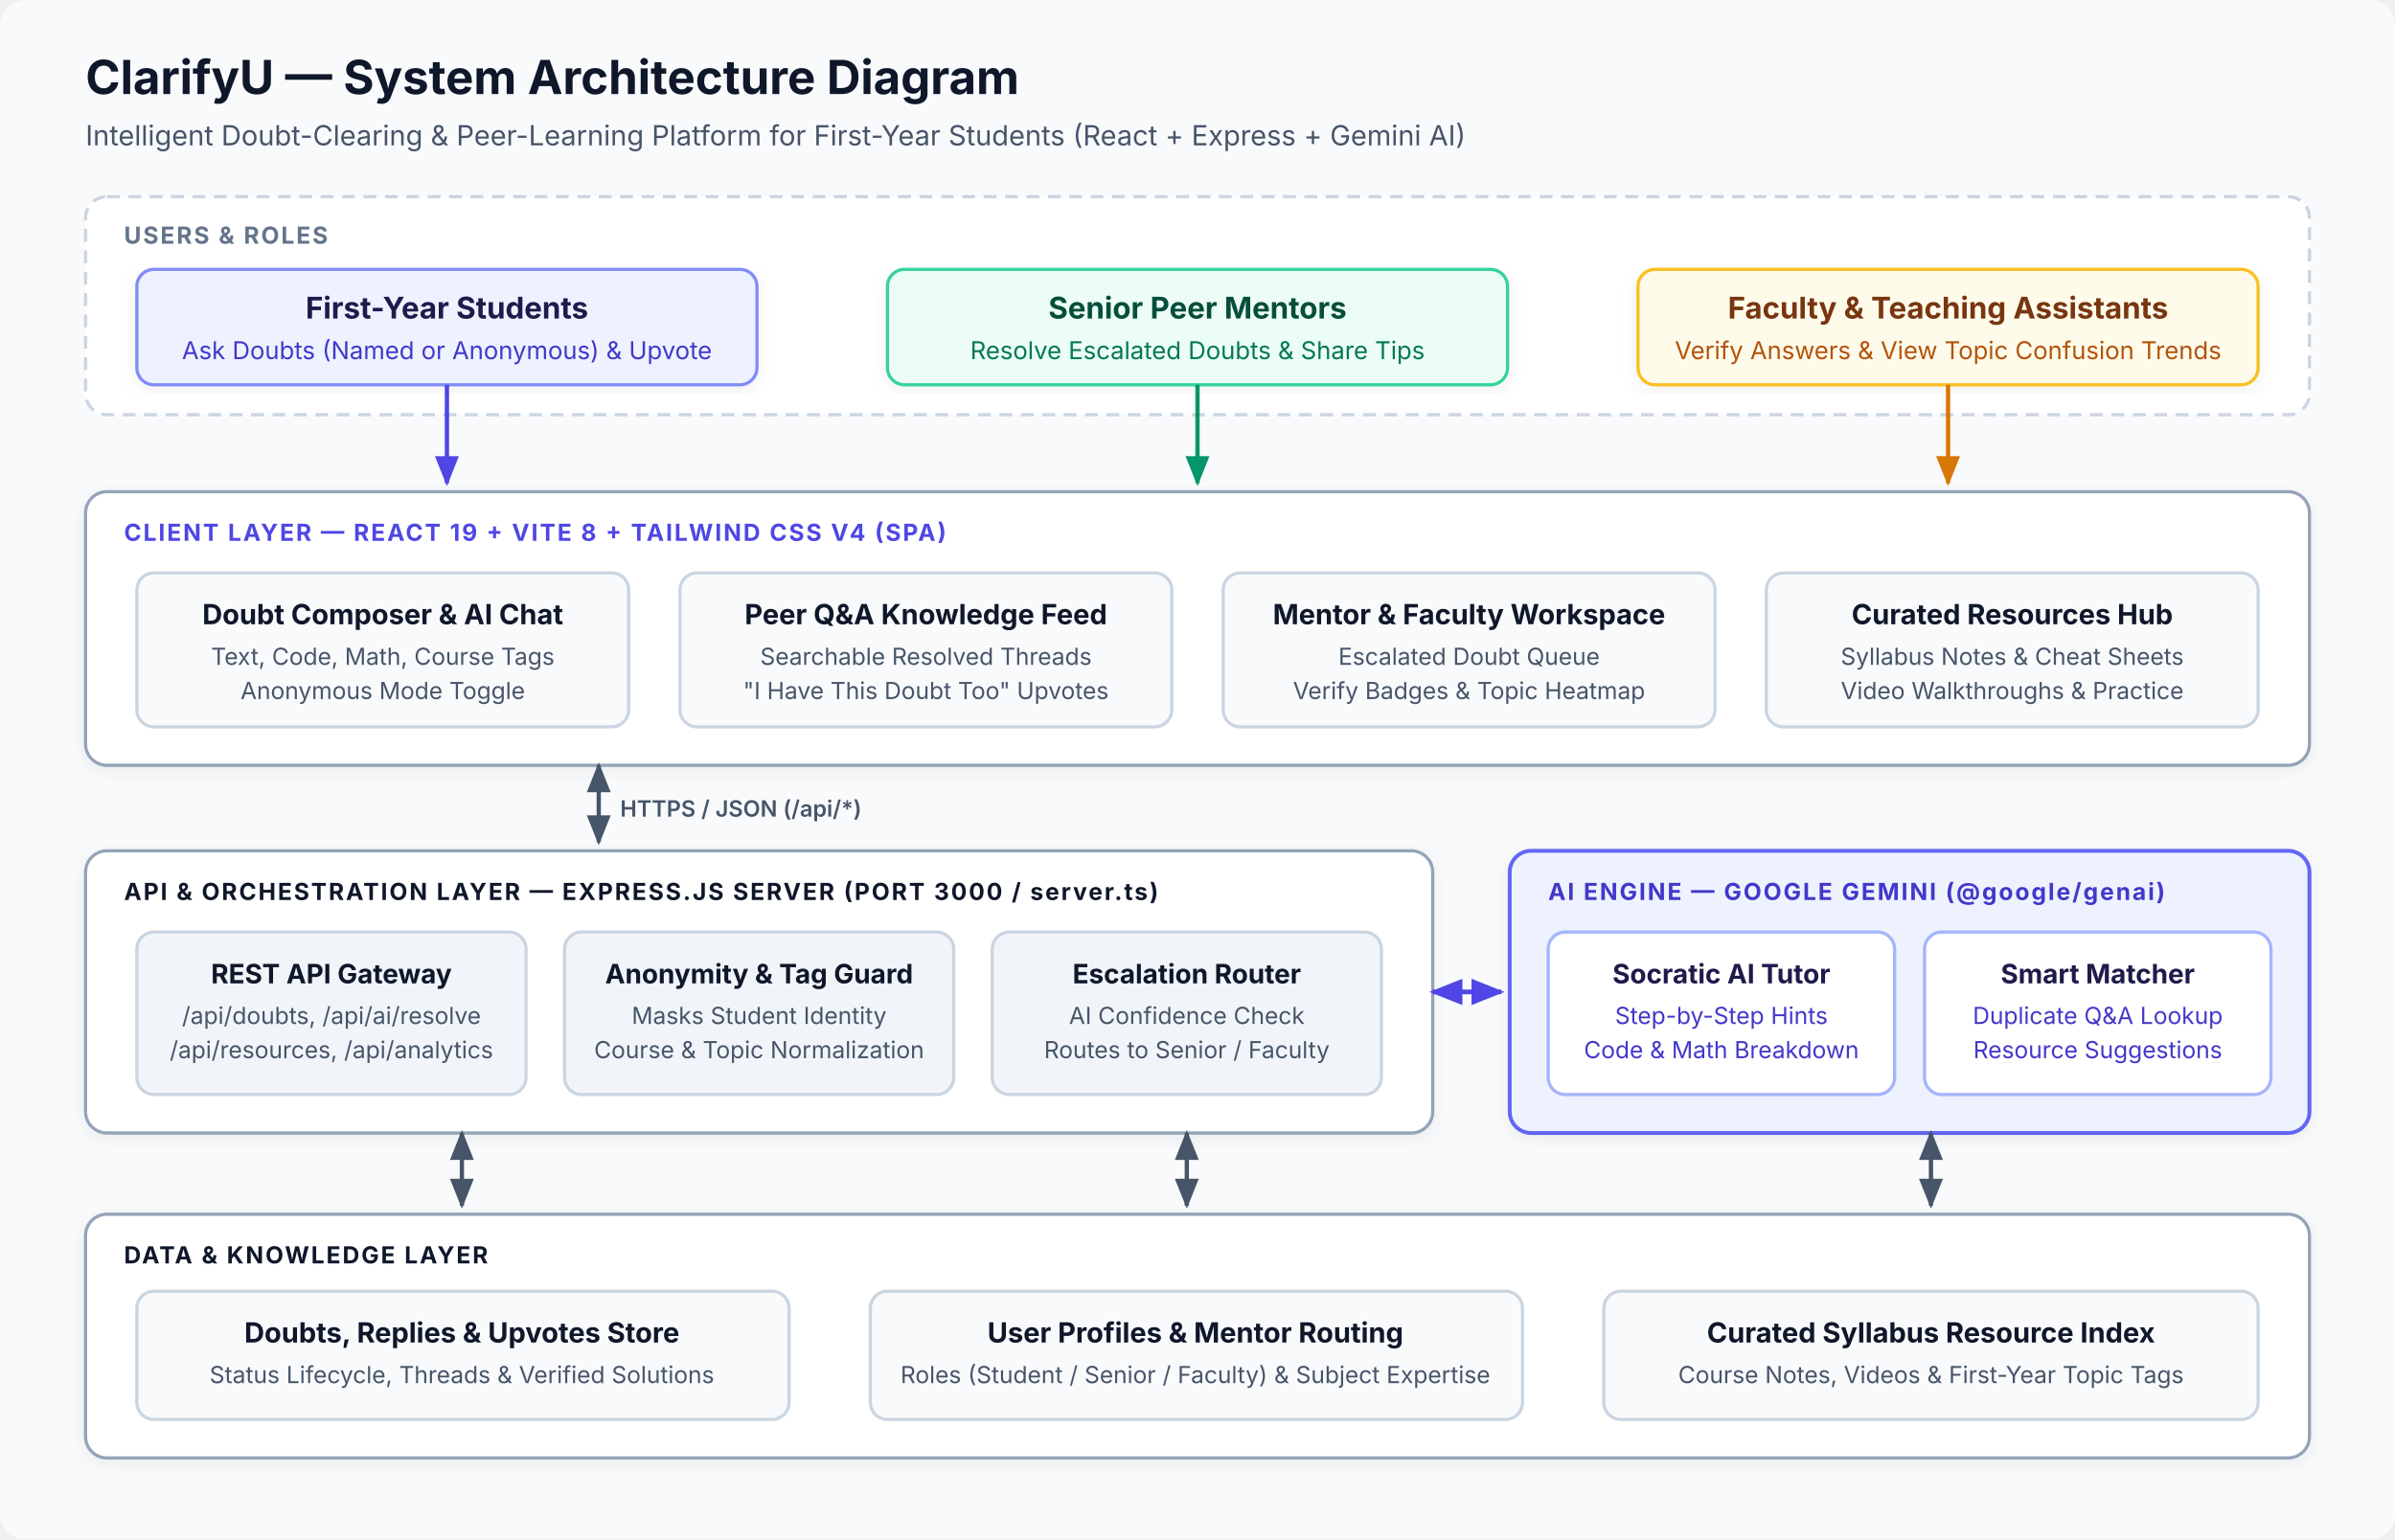
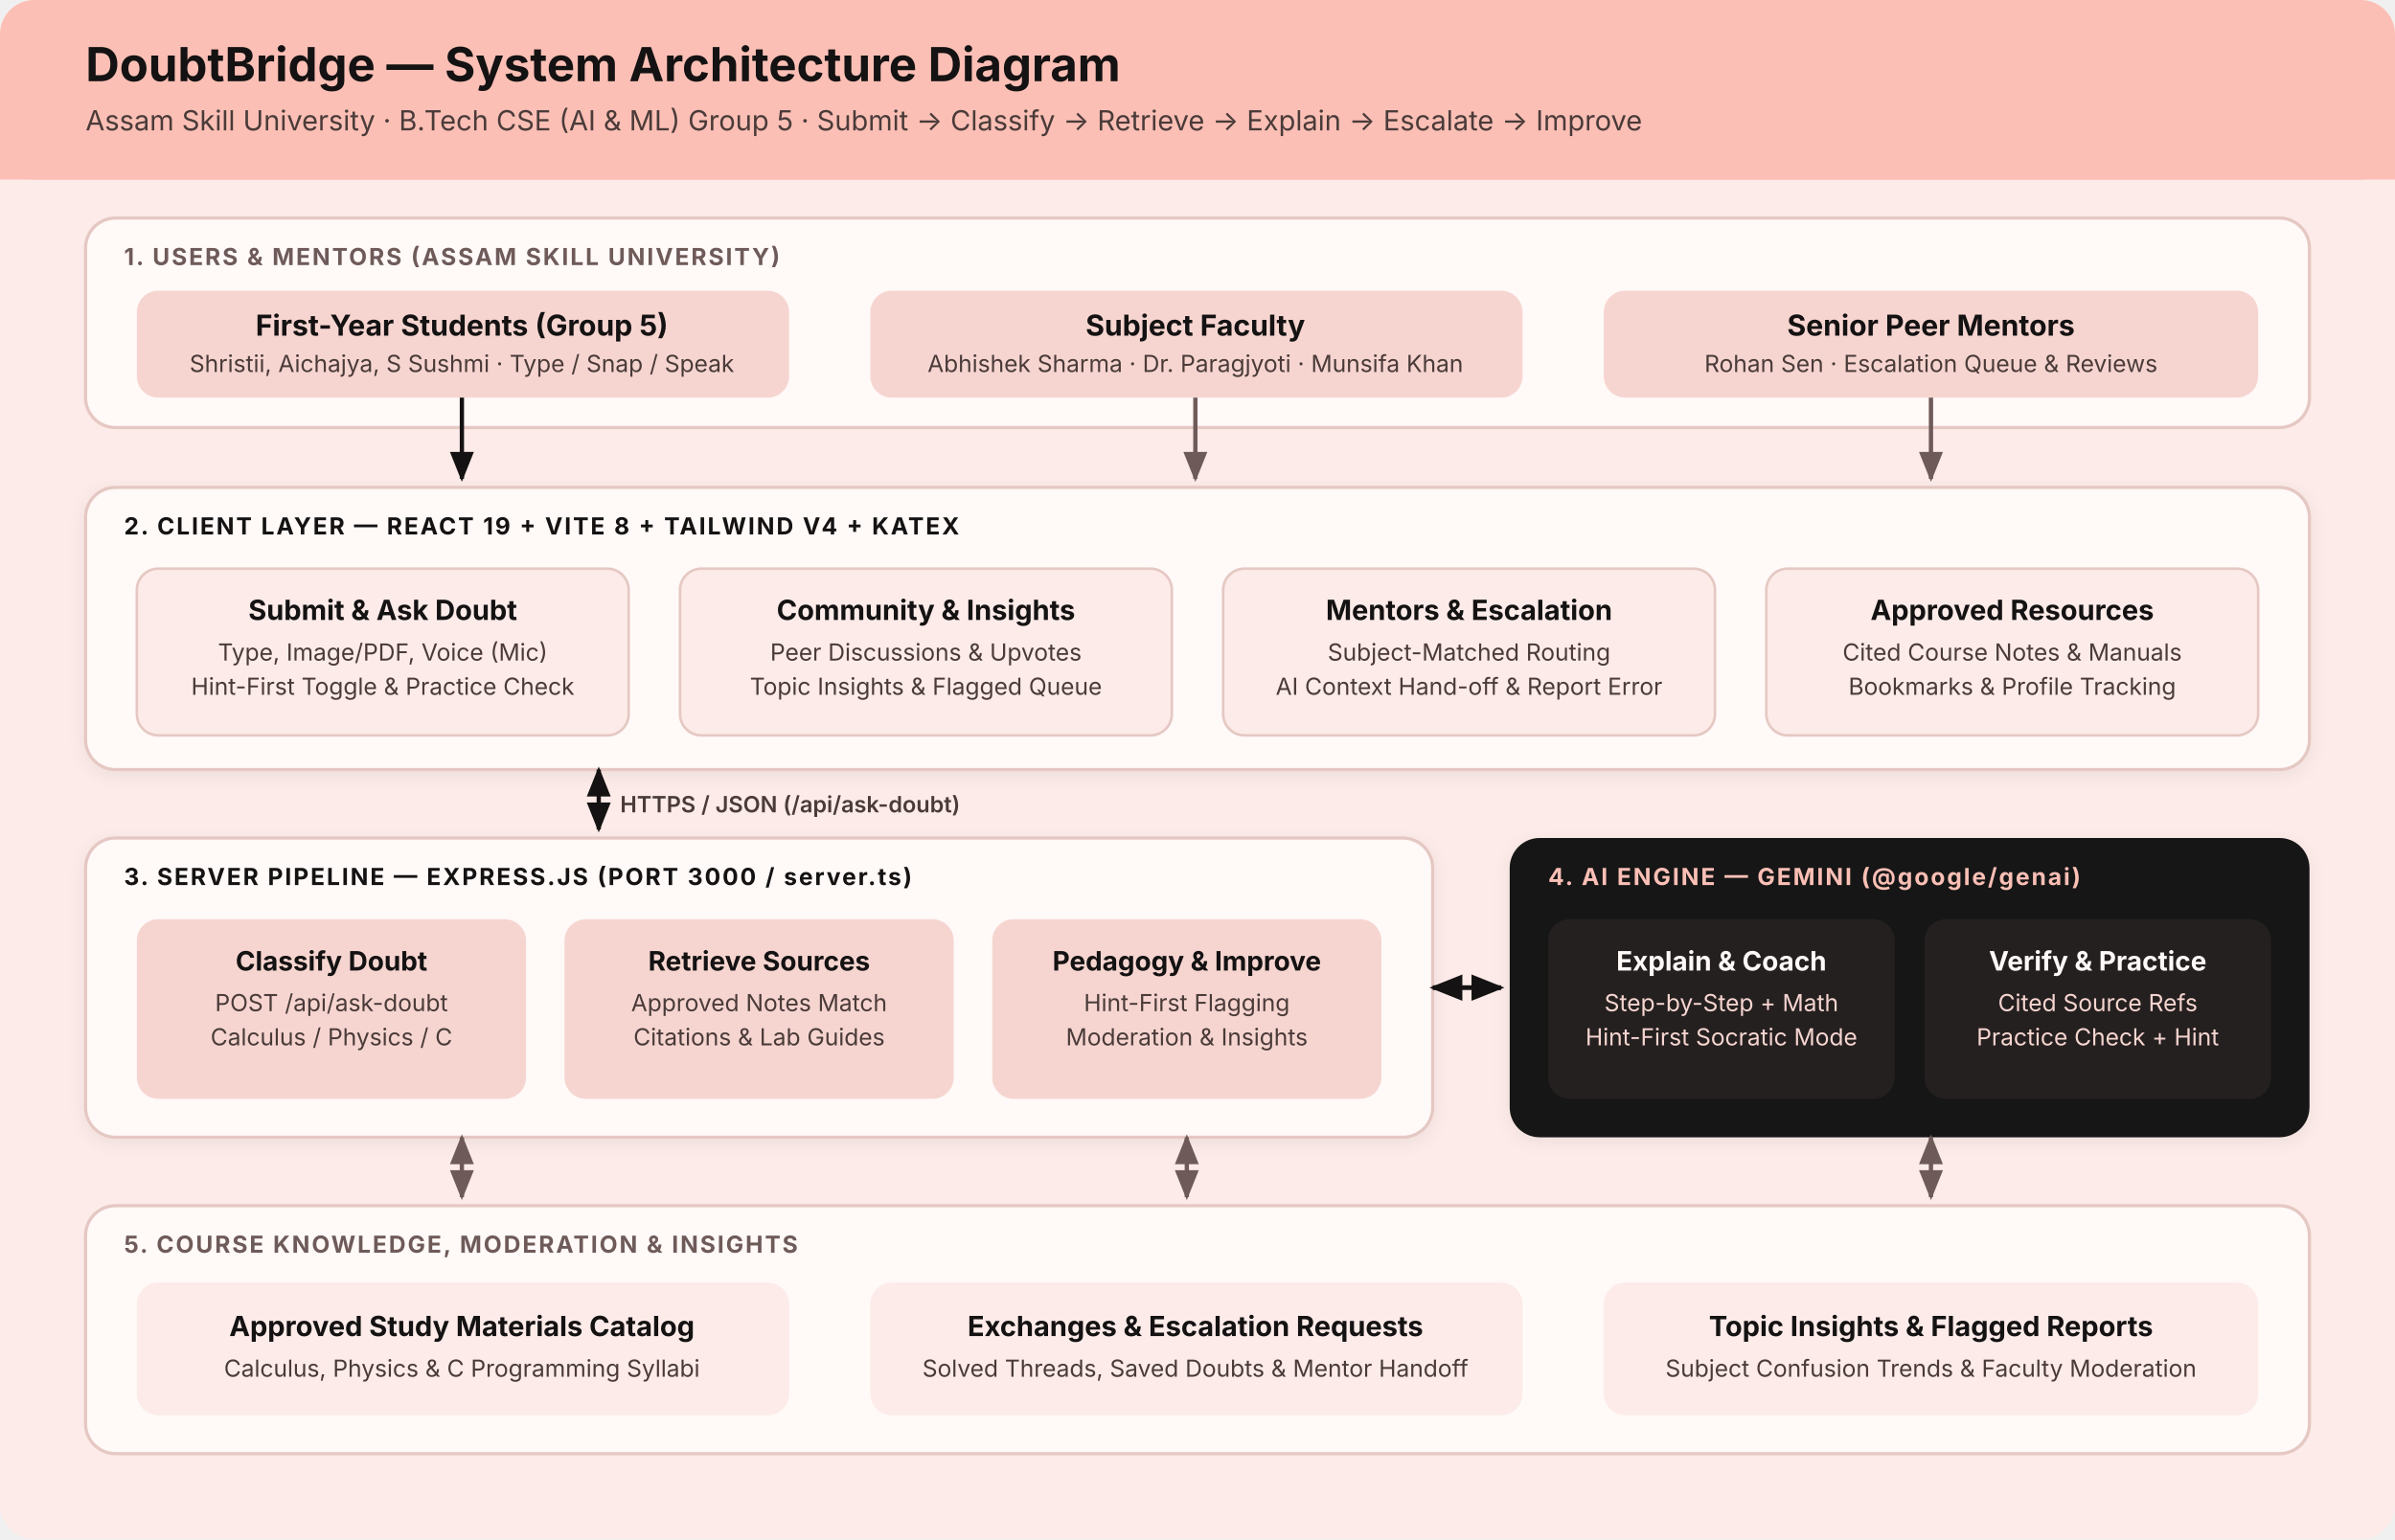
<svg xmlns="http://www.w3.org/2000/svg" viewBox="0 0 1120 720" width="1120" height="720" font-family="Inter, system-ui, -apple-system, Segoe UI, Roboto, sans-serif">
  <defs>
-     <marker id="arrow-slate" viewBox="0 0 10 10" refX="9" refY="5" markerWidth="7" markerHeight="7" orient="auto-start-reverse">
-       <path d="M 0 1 L 10 5 L 0 9 z" fill="#475569" />
+     <marker id="arrow-ink" viewBox="0 0 10 10" refX="9" refY="5" markerWidth="7" markerHeight="7" orient="auto-start-reverse">
+       <path d="M 0 1 L 10 5 L 0 9 z" fill="#141212" />
    </marker>
-     <marker id="arrow-indigo" viewBox="0 0 10 10" refX="9" refY="5" markerWidth="7" markerHeight="7" orient="auto-start-reverse">
-       <path d="M 0 1 L 10 5 L 0 9 z" fill="#4F46E5" />
-     </marker>
-     <marker id="arrow-emerald" viewBox="0 0 10 10" refX="9" refY="5" markerWidth="7" markerHeight="7" orient="auto-start-reverse">
-       <path d="M 0 1 L 10 5 L 0 9 z" fill="#059669" />
-     </marker>
-     <marker id="arrow-amber" viewBox="0 0 10 10" refX="9" refY="5" markerWidth="7" markerHeight="7" orient="auto-start-reverse">
-       <path d="M 0 1 L 10 5 L 0 9 z" fill="#D97706" />
+     <marker id="arrow-rose" viewBox="0 0 10 10" refX="9" refY="5" markerWidth="7" markerHeight="7" orient="auto-start-reverse">
+       <path d="M 0 1 L 10 5 L 0 9 z" fill="#6E5B59" />
    </marker>
    <filter id="card-shadow" x="-4%" y="-4%" width="108%" height="112%">
-       <feDropShadow dx="0" dy="2" stdDeviation="4" flood-color="#0F172A" flood-opacity="0.06" />
+       <feDropShadow dx="0" dy="2" stdDeviation="4" flood-color="#141212" flood-opacity="0.06" />
    </filter>
  </defs>
-   <rect width="1120" height="720" fill="#F8FAFC" rx="12" />
-   <text x="40" y="44" font-size="22" font-weight="700" fill="#0F172A">ClarifyU — System Architecture Diagram</text>
-   <text x="40" y="68" font-size="13" fill="#475569">Intelligent Doubt-Clearing &amp; Peer-Learning Platform for First-Year Students (React + Express + Gemini AI)</text>
-   <rect x="40" y="92" width="1040" height="102" rx="10" fill="#FFFFFF" stroke="#CBD5E1" stroke-width="1.5" stroke-dasharray="6 4" />
-   <text x="58" y="114" font-size="11" font-weight="700" letter-spacing="0.08em" fill="#64748B">USERS &amp; ROLES</text>
-   <rect x="64" y="126" width="290" height="54" rx="8" fill="#EEF2FF" stroke="#818CF8" stroke-width="1.5" filter="url(#card-shadow)" />
-   <text x="209" y="149" text-anchor="middle" font-size="14" font-weight="700" fill="#1E1B4B">First-Year Students</text>
-   <text x="209" y="168" text-anchor="middle" font-size="11.5" fill="#4338CA">Ask Doubts (Named or Anonymous) &amp; Upvote</text>
-   <rect x="415" y="126" width="290" height="54" rx="8" fill="#ECFDF5" stroke="#34D399" stroke-width="1.5" filter="url(#card-shadow)" />
-   <text x="560" y="149" text-anchor="middle" font-size="14" font-weight="700" fill="#064E3B">Senior Peer Mentors</text>
-   <text x="560" y="168" text-anchor="middle" font-size="11.5" fill="#047857">Resolve Escalated Doubts &amp; Share Tips</text>
-   <rect x="766" y="126" width="290" height="54" rx="8" fill="#FFFBEB" stroke="#FBBF24" stroke-width="1.5" filter="url(#card-shadow)" />
-   <text x="911" y="149" text-anchor="middle" font-size="14" font-weight="700" fill="#78350F">Faculty &amp; Teaching Assistants</text>
-   <text x="911" y="168" text-anchor="middle" font-size="11.5" fill="#B45309">Verify Answers &amp; View Topic Confusion Trends</text>
-   <rect x="40" y="230" width="1040" height="128" rx="10" fill="#FFFFFF" stroke="#94A3B8" stroke-width="1.5" filter="url(#card-shadow)" />
-   <text x="58" y="253" font-size="11" font-weight="700" letter-spacing="0.08em" fill="#4F46E5">CLIENT LAYER — REACT 19 + VITE 8 + TAILWIND CSS V4 (SPA)</text>
-   <rect x="64" y="268" width="230" height="72" rx="8" fill="#F8FAFC" stroke="#CBD5E1" stroke-width="1.5" />
-   <text x="179" y="292" text-anchor="middle" font-size="13" font-weight="700" fill="#0F172A">Doubt Composer &amp; AI Chat</text>
-   <text x="179" y="311" text-anchor="middle" font-size="11" fill="#475569">Text, Code, Math, Course Tags</text>
-   <text x="179" y="327" text-anchor="middle" font-size="11" fill="#475569">Anonymous Mode Toggle</text>
-   <rect x="318" y="268" width="230" height="72" rx="8" fill="#F8FAFC" stroke="#CBD5E1" stroke-width="1.5" />
-   <text x="433" y="292" text-anchor="middle" font-size="13" font-weight="700" fill="#0F172A">Peer Q&amp;A Knowledge Feed</text>
-   <text x="433" y="311" text-anchor="middle" font-size="11" fill="#475569">Searchable Resolved Threads</text>
-   <text x="433" y="327" text-anchor="middle" font-size="11" fill="#475569">"I Have This Doubt Too" Upvotes</text>
-   <rect x="572" y="268" width="230" height="72" rx="8" fill="#F8FAFC" stroke="#CBD5E1" stroke-width="1.5" />
-   <text x="687" y="292" text-anchor="middle" font-size="13" font-weight="700" fill="#0F172A">Mentor &amp; Faculty Workspace</text>
-   <text x="687" y="311" text-anchor="middle" font-size="11" fill="#475569">Escalated Doubt Queue</text>
-   <text x="687" y="327" text-anchor="middle" font-size="11" fill="#475569">Verify Badges &amp; Topic Heatmap</text>
-   <rect x="826" y="268" width="230" height="72" rx="8" fill="#F8FAFC" stroke="#CBD5E1" stroke-width="1.5" />
-   <text x="941" y="292" text-anchor="middle" font-size="13" font-weight="700" fill="#0F172A">Curated Resources Hub</text>
-   <text x="941" y="311" text-anchor="middle" font-size="11" fill="#475569">Syllabus Notes &amp; Cheat Sheets</text>
-   <text x="941" y="327" text-anchor="middle" font-size="11" fill="#475569">Video Walkthroughs &amp; Practice</text>
-   <rect x="40" y="398" width="630" height="132" rx="10" fill="#FFFFFF" stroke="#94A3B8" stroke-width="1.5" filter="url(#card-shadow)" />
-   <text x="58" y="421" font-size="11" font-weight="700" letter-spacing="0.08em" fill="#0F172A">API &amp; ORCHESTRATION LAYER — EXPRESS.JS SERVER (PORT 3000 / server.ts)</text>
-   <rect x="64" y="436" width="182" height="76" rx="8" fill="#F1F5F9" stroke="#CBD5E1" stroke-width="1.5" />
-   <text x="155" y="460" text-anchor="middle" font-size="12.5" font-weight="700" fill="#0F172A">REST API Gateway</text>
-   <text x="155" y="479" text-anchor="middle" font-size="11" fill="#475569">/api/doubts, /api/ai/resolve</text>
-   <text x="155" y="495" text-anchor="middle" font-size="11" fill="#475569">/api/resources, /api/analytics</text>
-   <rect x="264" y="436" width="182" height="76" rx="8" fill="#F1F5F9" stroke="#CBD5E1" stroke-width="1.5" />
-   <text x="355" y="460" text-anchor="middle" font-size="12.5" font-weight="700" fill="#0F172A">Anonymity &amp; Tag Guard</text>
-   <text x="355" y="479" text-anchor="middle" font-size="11" fill="#475569">Masks Student Identity</text>
-   <text x="355" y="495" text-anchor="middle" font-size="11" fill="#475569">Course &amp; Topic Normalization</text>
-   <rect x="464" y="436" width="182" height="76" rx="8" fill="#F1F5F9" stroke="#CBD5E1" stroke-width="1.5" />
-   <text x="555" y="460" text-anchor="middle" font-size="12.5" font-weight="700" fill="#0F172A">Escalation Router</text>
-   <text x="555" y="479" text-anchor="middle" font-size="11" fill="#475569">AI Confidence Check</text>
-   <text x="555" y="495" text-anchor="middle" font-size="11" fill="#475569">Routes to Senior / Faculty</text>
-   <rect x="706" y="398" width="374" height="132" rx="10" fill="#EEF2FF" stroke="#6366F1" stroke-width="1.8" filter="url(#card-shadow)" />
-   <text x="724" y="421" font-size="11" font-weight="700" letter-spacing="0.08em" fill="#4338CA">AI ENGINE — GOOGLE GEMINI (@google/genai)</text>
-   <rect x="724" y="436" width="162" height="76" rx="8" fill="#FFFFFF" stroke="#A5B4FC" stroke-width="1.5" />
-   <text x="805" y="460" text-anchor="middle" font-size="12.5" font-weight="700" fill="#1E1B4B">Socratic AI Tutor</text>
-   <text x="805" y="479" text-anchor="middle" font-size="11" fill="#4338CA">Step-by-Step Hints</text>
-   <text x="805" y="495" text-anchor="middle" font-size="11" fill="#4338CA">Code &amp; Math Breakdown</text>
-   <rect x="900" y="436" width="162" height="76" rx="8" fill="#FFFFFF" stroke="#A5B4FC" stroke-width="1.5" />
-   <text x="981" y="460" text-anchor="middle" font-size="12.5" font-weight="700" fill="#1E1B4B">Smart Matcher</text>
-   <text x="981" y="479" text-anchor="middle" font-size="11" fill="#4338CA">Duplicate Q&amp;A Lookup</text>
-   <text x="981" y="495" text-anchor="middle" font-size="11" fill="#4338CA">Resource Suggestions</text>
-   <rect x="40" y="568" width="1040" height="114" rx="10" fill="#FFFFFF" stroke="#94A3B8" stroke-width="1.5" filter="url(#card-shadow)" />
-   <text x="58" y="591" font-size="11" font-weight="700" letter-spacing="0.08em" fill="#0F172A">DATA &amp; KNOWLEDGE LAYER</text>
-   <rect x="64" y="604" width="305" height="60" rx="8" fill="#F8FAFC" stroke="#CBD5E1" stroke-width="1.5" />
-   <text x="216" y="628" text-anchor="middle" font-size="13" font-weight="700" fill="#0F172A">Doubts, Replies &amp; Upvotes Store</text>
-   <text x="216" y="647" text-anchor="middle" font-size="11" fill="#475569">Status Lifecycle, Threads &amp; Verified Solutions</text>
-   <rect x="407" y="604" width="305" height="60" rx="8" fill="#F8FAFC" stroke="#CBD5E1" stroke-width="1.5" />
-   <text x="559" y="628" text-anchor="middle" font-size="13" font-weight="700" fill="#0F172A">User Profiles &amp; Mentor Routing</text>
-   <text x="559" y="647" text-anchor="middle" font-size="11" fill="#475569">Roles (Student / Senior / Faculty) &amp; Subject Expertise</text>
-   <rect x="750" y="604" width="306" height="60" rx="8" fill="#F8FAFC" stroke="#CBD5E1" stroke-width="1.5" />
-   <text x="903" y="628" text-anchor="middle" font-size="13" font-weight="700" fill="#0F172A">Curated Syllabus Resource Index</text>
-   <text x="903" y="647" text-anchor="middle" font-size="11" fill="#475569">Course Notes, Videos &amp; First-Year Topic Tags</text>
-   <line x1="209" y1="180" x2="209" y2="226" stroke="#4F46E5" stroke-width="2" marker-end="url(#arrow-indigo)" />
-   <line x1="560" y1="180" x2="560" y2="226" stroke="#059669" stroke-width="2" marker-end="url(#arrow-emerald)" />
-   <line x1="911" y1="180" x2="911" y2="226" stroke="#D97706" stroke-width="2" marker-end="url(#arrow-amber)" />
-   <line x1="280" y1="358" x2="280" y2="394" stroke="#475569" stroke-width="2" marker-end="url(#arrow-slate)" marker-start="url(#arrow-slate)" />
-   <text x="290" y="382" font-size="10.5" font-weight="600" fill="#475569">HTTPS / JSON (/api/*)</text>
-   <line x1="670" y1="464" x2="702" y2="464" stroke="#4F46E5" stroke-width="2.2" marker-end="url(#arrow-indigo)" marker-start="url(#arrow-indigo)" />
-   <line x1="216" y1="530" x2="216" y2="564" stroke="#475569" stroke-width="2" marker-end="url(#arrow-slate)" marker-start="url(#arrow-slate)" />
-   <line x1="555" y1="530" x2="555" y2="564" stroke="#475569" stroke-width="2" marker-end="url(#arrow-slate)" marker-start="url(#arrow-slate)" />
-   <line x1="903" y1="530" x2="903" y2="564" stroke="#475569" stroke-width="2" marker-end="url(#arrow-slate)" marker-start="url(#arrow-slate)" />
+   <rect width="1120" height="720" fill="#FCEBE8" rx="16" />
+   <rect width="1120" height="84" fill="#FBBFB5" rx="16" />
+   <rect y="68" width="1120" height="16" fill="#FBBFB5" />
+   <text x="40" y="38" font-size="22" font-weight="700" fill="#141212">DoubtBridge — System Architecture Diagram</text>
+   <text x="40" y="61" font-size="13" fill="#4A3B39">Assam Skill University · B.Tech CSE (AI &amp; ML) Group 5 · Submit → Classify → Retrieve → Explain → Escalate → Improve</text>
+   <rect x="40" y="102" width="1040" height="98" rx="14" fill="#FFF9F8" stroke="#E5C8C3" stroke-width="1.5" />
+   <text x="58" y="124" font-size="11" font-weight="700" letter-spacing="0.08em" fill="#6E5B59">1. USERS &amp; MENTORS (ASSAM SKILL UNIVERSITY)</text>
+   <rect x="64" y="136" width="305" height="50" rx="10" fill="#F6D5D0" />
+   <text x="216" y="157" text-anchor="middle" font-size="13.5" font-weight="700" fill="#141212">First-Year Students (Group 5)</text>
+   <text x="216" y="174" text-anchor="middle" font-size="11" fill="#4A3B39">Shristii, Aichajya, S Sushmi · Type / Snap / Speak</text>
+   <rect x="407" y="136" width="305" height="50" rx="10" fill="#F6D5D0" />
+   <text x="559" y="157" text-anchor="middle" font-size="13.5" font-weight="700" fill="#141212">Subject Faculty</text>
+   <text x="559" y="174" text-anchor="middle" font-size="11" fill="#4A3B39">Abhishek Sharma · Dr. Paragjyoti · Munsifa Khan</text>
+   <rect x="750" y="136" width="306" height="50" rx="10" fill="#F6D5D0" />
+   <text x="903" y="157" text-anchor="middle" font-size="13.5" font-weight="700" fill="#141212">Senior Peer Mentors</text>
+   <text x="903" y="174" text-anchor="middle" font-size="11" fill="#4A3B39">Rohan Sen · Escalation Queue &amp; Reviews</text>
+   <rect x="40" y="228" width="1040" height="132" rx="14" fill="#FFF9F8" stroke="#E5C8C3" stroke-width="1.5" filter="url(#card-shadow)" />
+   <text x="58" y="250" font-size="11" font-weight="700" letter-spacing="0.08em" fill="#141212">2. CLIENT LAYER — REACT 19 + VITE 8 + TAILWIND V4 + KATEX</text>
+   <rect x="64" y="266" width="230" height="78" rx="10" fill="#FCEBE8" stroke="#E5C8C3" stroke-width="1.2" />
+   <text x="179" y="290" text-anchor="middle" font-size="13" font-weight="700" fill="#141212">Submit &amp; Ask Doubt</text>
+   <text x="179" y="309" text-anchor="middle" font-size="11" fill="#4A3B39">Type, Image/PDF, Voice (Mic)</text>
+   <text x="179" y="325" text-anchor="middle" font-size="11" fill="#4A3B39">Hint-First Toggle &amp; Practice Check</text>
+   <rect x="318" y="266" width="230" height="78" rx="10" fill="#FCEBE8" stroke="#E5C8C3" stroke-width="1.2" />
+   <text x="433" y="290" text-anchor="middle" font-size="13" font-weight="700" fill="#141212">Community &amp; Insights</text>
+   <text x="433" y="309" text-anchor="middle" font-size="11" fill="#4A3B39">Peer Discussions &amp; Upvotes</text>
+   <text x="433" y="325" text-anchor="middle" font-size="11" fill="#4A3B39">Topic Insights &amp; Flagged Queue</text>
+   <rect x="572" y="266" width="230" height="78" rx="10" fill="#FCEBE8" stroke="#E5C8C3" stroke-width="1.2" />
+   <text x="687" y="290" text-anchor="middle" font-size="13" font-weight="700" fill="#141212">Mentors &amp; Escalation</text>
+   <text x="687" y="309" text-anchor="middle" font-size="11" fill="#4A3B39">Subject-Matched Routing</text>
+   <text x="687" y="325" text-anchor="middle" font-size="11" fill="#4A3B39">AI Context Hand-off &amp; Report Error</text>
+   <rect x="826" y="266" width="230" height="78" rx="10" fill="#FCEBE8" stroke="#E5C8C3" stroke-width="1.2" />
+   <text x="941" y="290" text-anchor="middle" font-size="13" font-weight="700" fill="#141212">Approved Resources</text>
+   <text x="941" y="309" text-anchor="middle" font-size="11" fill="#4A3B39">Cited Course Notes &amp; Manuals</text>
+   <text x="941" y="325" text-anchor="middle" font-size="11" fill="#4A3B39">Bookmarks &amp; Profile Tracking</text>
+   <rect x="40" y="392" width="630" height="140" rx="14" fill="#FFF9F8" stroke="#E5C8C3" stroke-width="1.5" filter="url(#card-shadow)" />
+   <text x="58" y="414" font-size="11" font-weight="700" letter-spacing="0.08em" fill="#141212">3. SERVER PIPELINE — EXPRESS.JS (PORT 3000 / server.ts)</text>
+   <rect x="64" y="430" width="182" height="84" rx="10" fill="#F6D5D0" />
+   <text x="155" y="454" text-anchor="middle" font-size="12.5" font-weight="700" fill="#141212">Classify Doubt</text>
+   <text x="155" y="473" text-anchor="middle" font-size="11" fill="#4A3B39">POST /api/ask-doubt</text>
+   <text x="155" y="489" text-anchor="middle" font-size="11" fill="#4A3B39">Calculus / Physics / C</text>
+   <rect x="264" y="430" width="182" height="84" rx="10" fill="#F6D5D0" />
+   <text x="355" y="454" text-anchor="middle" font-size="12.5" font-weight="700" fill="#141212">Retrieve Sources</text>
+   <text x="355" y="473" text-anchor="middle" font-size="11" fill="#4A3B39">Approved Notes Match</text>
+   <text x="355" y="489" text-anchor="middle" font-size="11" fill="#4A3B39">Citations &amp; Lab Guides</text>
+   <rect x="464" y="430" width="182" height="84" rx="10" fill="#F6D5D0" />
+   <text x="555" y="454" text-anchor="middle" font-size="12.5" font-weight="700" fill="#141212">Pedagogy &amp; Improve</text>
+   <text x="555" y="473" text-anchor="middle" font-size="11" fill="#4A3B39">Hint-First Flagging</text>
+   <text x="555" y="489" text-anchor="middle" font-size="11" fill="#4A3B39">Moderation &amp; Insights</text>
+   <rect x="706" y="392" width="374" height="140" rx="14" fill="#141212" filter="url(#card-shadow)" />
+   <text x="724" y="414" font-size="11" font-weight="700" letter-spacing="0.08em" fill="#FBBFB5">4. AI ENGINE — GEMINI (@google/genai)</text>
+   <rect x="724" y="430" width="162" height="84" rx="10" fill="#252020" />
+   <text x="805" y="454" text-anchor="middle" font-size="12.5" font-weight="700" fill="#FFF9F8">Explain &amp; Coach</text>
+   <text x="805" y="473" text-anchor="middle" font-size="11" fill="#F6D5D0">Step-by-Step + Math</text>
+   <text x="805" y="489" text-anchor="middle" font-size="11" fill="#F6D5D0">Hint-First Socratic Mode</text>
+   <rect x="900" y="430" width="162" height="84" rx="10" fill="#252020" />
+   <text x="981" y="454" text-anchor="middle" font-size="12.5" font-weight="700" fill="#FFF9F8">Verify &amp; Practice</text>
+   <text x="981" y="473" text-anchor="middle" font-size="11" fill="#F6D5D0">Cited Source Refs</text>
+   <text x="981" y="489" text-anchor="middle" font-size="11" fill="#F6D5D0">Practice Check + Hint</text>
+   <rect x="40" y="564" width="1040" height="116" rx="14" fill="#FFF9F8" stroke="#E5C8C3" stroke-width="1.5" />
+   <text x="58" y="586" font-size="11" font-weight="700" letter-spacing="0.08em" fill="#6E5B59">5. COURSE KNOWLEDGE, MODERATION &amp; INSIGHTS</text>
+   <rect x="64" y="600" width="305" height="62" rx="10" fill="#FCEBE8" />
+   <text x="216" y="625" text-anchor="middle" font-size="13" font-weight="700" fill="#141212">Approved Study Materials Catalog</text>
+   <text x="216" y="644" text-anchor="middle" font-size="11" fill="#4A3B39">Calculus, Physics &amp; C Programming Syllabi</text>
+   <rect x="407" y="600" width="305" height="62" rx="10" fill="#FCEBE8" />
+   <text x="559" y="625" text-anchor="middle" font-size="13" font-weight="700" fill="#141212">Exchanges &amp; Escalation Requests</text>
+   <text x="559" y="644" text-anchor="middle" font-size="11" fill="#4A3B39">Solved Threads, Saved Doubts &amp; Mentor Handoff</text>
+   <rect x="750" y="600" width="306" height="62" rx="10" fill="#FCEBE8" />
+   <text x="903" y="625" text-anchor="middle" font-size="13" font-weight="700" fill="#141212">Topic Insights &amp; Flagged Reports</text>
+   <text x="903" y="644" text-anchor="middle" font-size="11" fill="#4A3B39">Subject Confusion Trends &amp; Faculty Moderation</text>
+   <line x1="216" y1="186" x2="216" y2="224" stroke="#141212" stroke-width="2" marker-end="url(#arrow-ink)" />
+   <line x1="559" y1="186" x2="559" y2="224" stroke="#6E5B59" stroke-width="2" marker-end="url(#arrow-rose)" />
+   <line x1="903" y1="186" x2="903" y2="224" stroke="#6E5B59" stroke-width="2" marker-end="url(#arrow-rose)" />
+   <line x1="280" y1="360" x2="280" y2="388" stroke="#141212" stroke-width="2" marker-end="url(#arrow-ink)" marker-start="url(#arrow-ink)" />
+   <text x="290" y="380" font-size="10.5" font-weight="600" fill="#4A3B39">HTTPS / JSON (/api/ask-doubt)</text>
+   <line x1="670" y1="462" x2="702" y2="462" stroke="#141212" stroke-width="2.2" marker-end="url(#arrow-ink)" marker-start="url(#arrow-ink)" />
+   <line x1="216" y1="532" x2="216" y2="560" stroke="#6E5B59" stroke-width="2" marker-end="url(#arrow-rose)" marker-start="url(#arrow-rose)" />
+   <line x1="555" y1="532" x2="555" y2="560" stroke="#6E5B59" stroke-width="2" marker-end="url(#arrow-rose)" marker-start="url(#arrow-rose)" />
+   <line x1="903" y1="532" x2="903" y2="560" stroke="#6E5B59" stroke-width="2" marker-end="url(#arrow-rose)" marker-start="url(#arrow-rose)" />
</svg>
